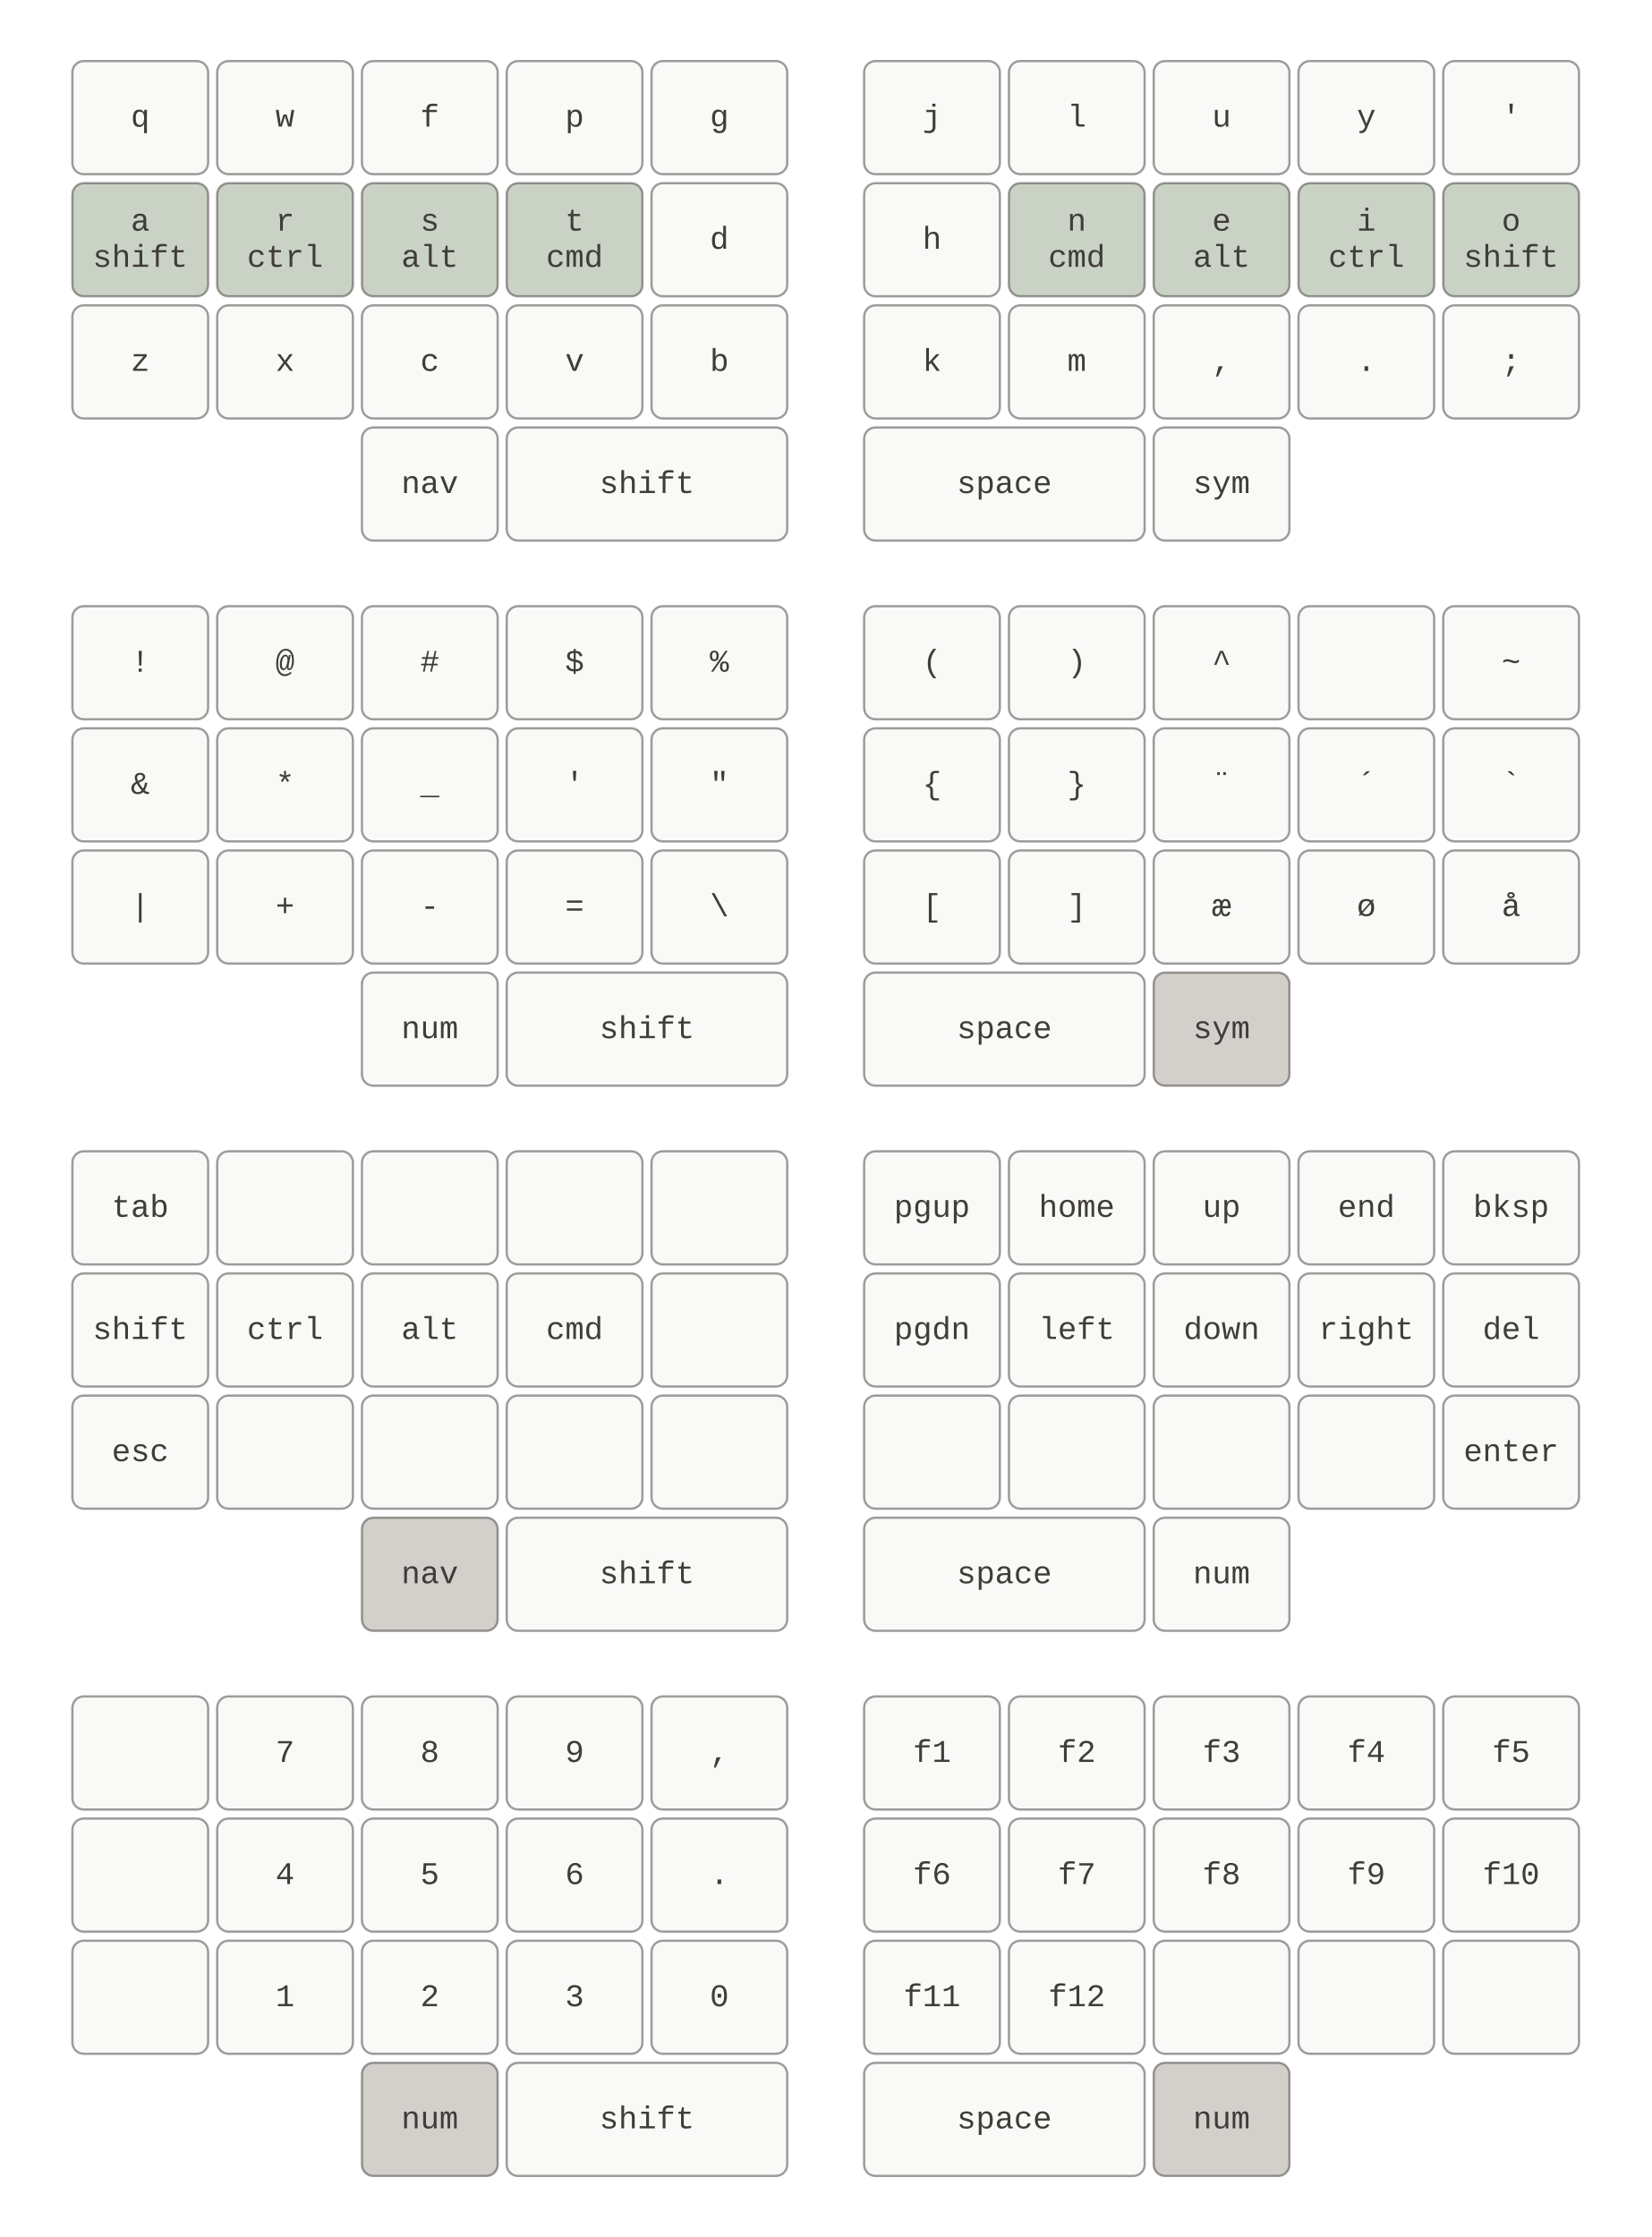
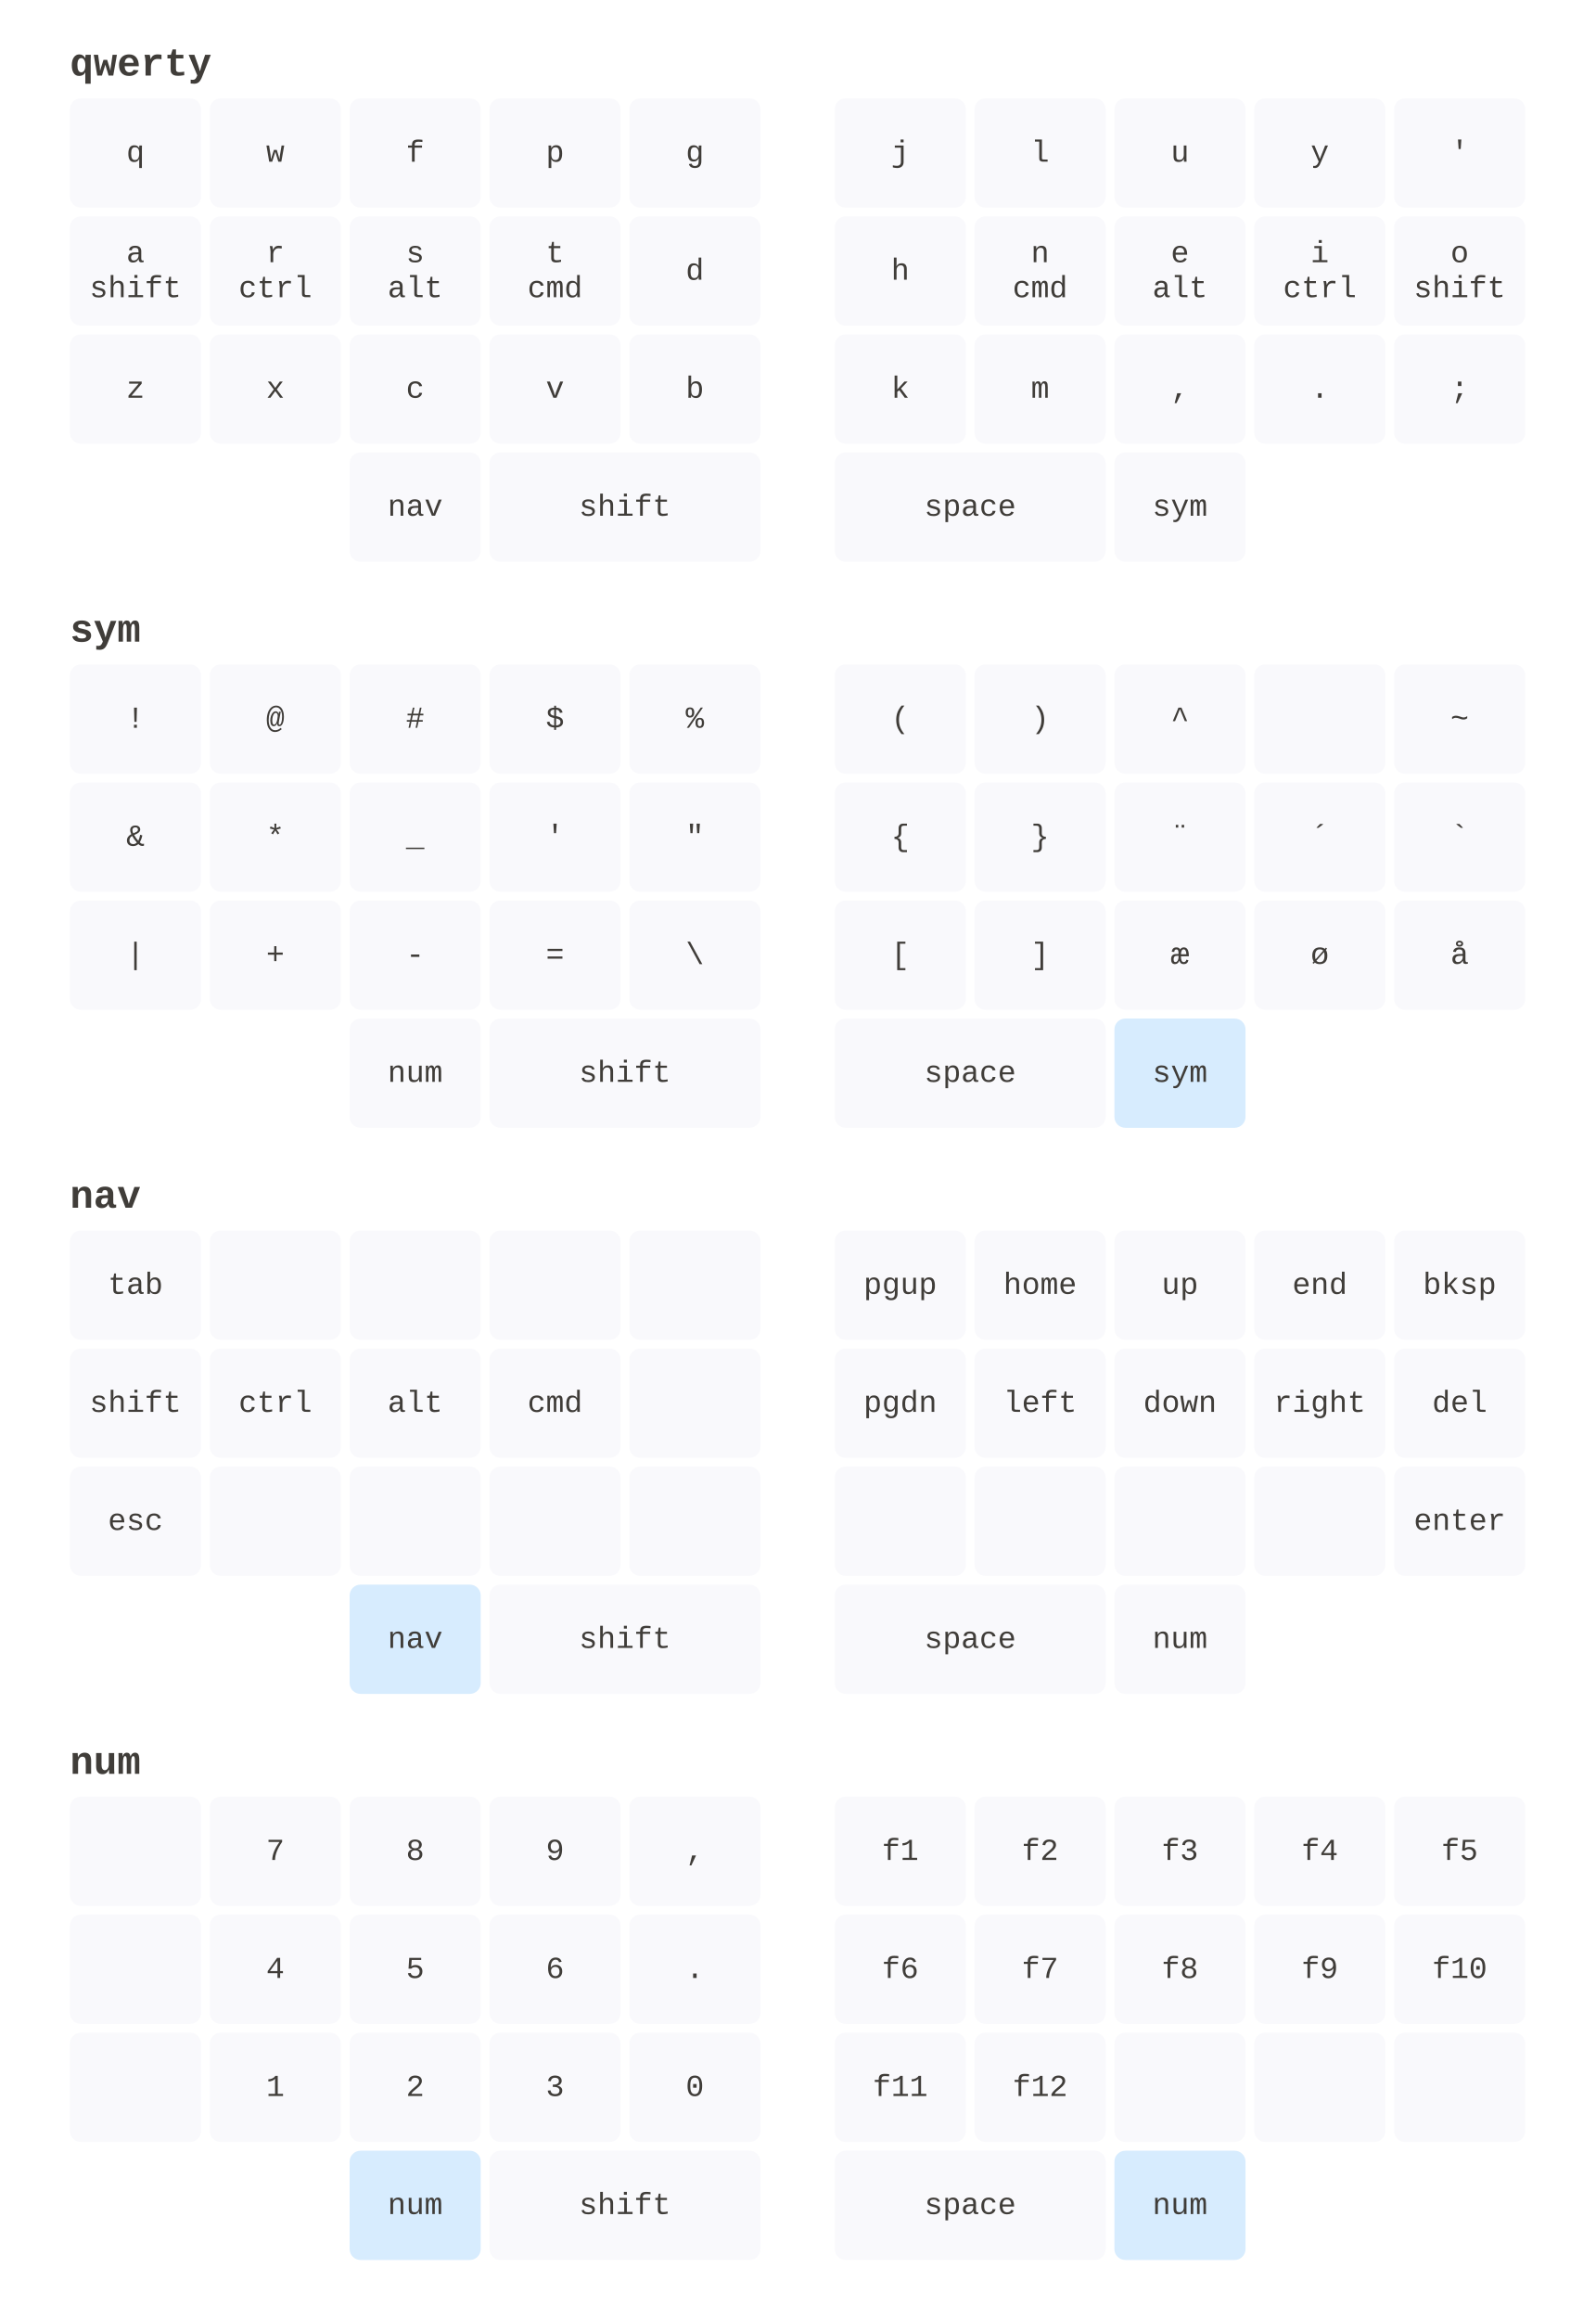
- <svg xmlns="http://www.w3.org/2000/svg" width="730" height="989" viewBox="0 0 730 989">
+ <svg xmlns="http://www.w3.org/2000/svg" width="730" height="1061" viewBox="0 0 730 1061">
  <style>
svg {
    font-family: SFMono-Regular,Consolas,Liberation Mono,Menlo,monospace;
    font-size: 14px;
    font-kerning: normal;
    text-rendering: optimizeLegibility;
}
rect {
-     fill: #F9F9F8;
-     stroke: #403d39;
-     stroke-opacity: 0.5;
+     fill: #F9F9FC;
}
text {
    fill: #403d39;
    text-anchor: middle;
    dominant-baseline: middle;
}
.hold {
-     fill: #D3D0CC;
+     fill: #D7ECFE;
}
.layer {
    fill: #403d39;
    text-anchor: start;
    dominant-baseline: hanging;
    font-weight: bold;
    font-size: 18px;
}
- 
- .td {
-     fill: #cad2c5;
- }
</style>
-   <rect x="32" y="27" width="60" height="50" rx="5" ry="5" />
-   <text x="62" y="52">q</text>
-   <rect x="96" y="27" width="60" height="50" rx="5" ry="5" />
-   <text x="126" y="52">w</text>
-   <rect x="160" y="27" width="60" height="50" rx="5" ry="5" />
-   <text x="190" y="52">f</text>
-   <rect x="224" y="27" width="60" height="50" rx="5" ry="5" />
-   <text x="254" y="52">p</text>
-   <rect x="288" y="27" width="60" height="50" rx="5" ry="5" />
-   <text x="318" y="52">g</text>
-   <rect x="32" y="81" width="60" height="50" class="td" rx="5" ry="5" />
-   <text x="62" y="98">a</text>
-   <text x="62" y="114">shift</text>
-   <rect x="96" y="81" width="60" height="50" class="td" rx="5" ry="5" />
-   <text x="126" y="98">r</text>
-   <text x="126" y="114">ctrl</text>
-   <rect x="160" y="81" width="60" height="50" class="td" rx="5" ry="5" />
-   <text x="190" y="98">s</text>
-   <text x="190" y="114">alt</text>
-   <rect x="224" y="81" width="60" height="50" class="td" rx="5" ry="5" />
-   <text x="254" y="98">t</text>
-   <text x="254" y="114">cmd</text>
-   <rect x="288" y="81" width="60" height="50" rx="5" ry="5" />
-   <text x="318" y="106">d</text>
-   <rect x="32" y="135" width="60" height="50" rx="5" ry="5" />
-   <text x="62" y="160">z</text>
-   <rect x="96" y="135" width="60" height="50" rx="5" ry="5" />
-   <text x="126" y="160">x</text>
-   <rect x="160" y="135" width="60" height="50" rx="5" ry="5" />
-   <text x="190" y="160">c</text>
-   <rect x="224" y="135" width="60" height="50" rx="5" ry="5" />
-   <text x="254" y="160">v</text>
-   <rect x="288" y="135" width="60" height="50" rx="5" ry="5" />
-   <text x="318" y="160">b</text>
-   <rect x="382" y="27" width="60" height="50" rx="5" ry="5" />
-   <text x="412" y="52">j</text>
-   <rect x="446" y="27" width="60" height="50" rx="5" ry="5" />
-   <text x="476" y="52">l</text>
-   <rect x="510" y="27" width="60" height="50" rx="5" ry="5" />
-   <text x="540" y="52">u</text>
-   <rect x="574" y="27" width="60" height="50" rx="5" ry="5" />
-   <text x="604" y="52">y</text>
-   <rect x="638" y="27" width="60" height="50" rx="5" ry="5" />
-   <text x="668" y="52">'</text>
-   <rect x="382" y="81" width="60" height="50" rx="5" ry="5" />
-   <text x="412" y="106">h</text>
-   <rect x="446" y="81" width="60" height="50" class="td" rx="5" ry="5" />
-   <text x="476" y="98">n</text>
-   <text x="476" y="114">cmd</text>
-   <rect x="510" y="81" width="60" height="50" class="td" rx="5" ry="5" />
-   <text x="540" y="98">e</text>
-   <text x="540" y="114">alt</text>
-   <rect x="574" y="81" width="60" height="50" class="td" rx="5" ry="5" />
-   <text x="604" y="98">i</text>
-   <text x="604" y="114">ctrl</text>
-   <rect x="638" y="81" width="60" height="50" class="td" rx="5" ry="5" />
-   <text x="668" y="98">o</text>
-   <text x="668" y="114">shift</text>
-   <rect x="382" y="135" width="60" height="50" rx="5" ry="5" />
-   <text x="412" y="160">k</text>
-   <rect x="446" y="135" width="60" height="50" rx="5" ry="5" />
-   <text x="476" y="160">m</text>
-   <rect x="510" y="135" width="60" height="50" rx="5" ry="5" />
-   <text x="540" y="160">,</text>
-   <rect x="574" y="135" width="60" height="50" rx="5" ry="5" />
-   <text x="604" y="160">.</text>
-   <rect x="638" y="135" width="60" height="50" rx="5" ry="5" />
-   <text x="668" y="160">;</text>
-   <rect x="160" y="189" width="60" height="50" rx="5" ry="5" />
-   <text x="190" y="214">nav</text>
-   <rect x="224" y="189" width="124" height="50" rx="5" ry="5" />
-   <text x="286" y="214">shift</text>
-   <rect x="382" y="189" width="124" height="50" rx="5" ry="5" />
-   <text x="444" y="214">space</text>
-   <rect x="510" y="189" width="60" height="50" rx="5" ry="5" />
-   <text x="540" y="214">sym</text>
-   <rect x="32" y="268" width="60" height="50" rx="5" ry="5" />
-   <text x="62" y="293">!</text>
-   <rect x="96" y="268" width="60" height="50" rx="5" ry="5" />
-   <text x="126" y="293">@</text>
-   <rect x="160" y="268" width="60" height="50" rx="5" ry="5" />
-   <text x="190" y="293">#</text>
-   <rect x="224" y="268" width="60" height="50" rx="5" ry="5" />
-   <text x="254" y="293">$</text>
-   <rect x="288" y="268" width="60" height="50" rx="5" ry="5" />
-   <text x="318" y="293">%</text>
-   <rect x="32" y="322" width="60" height="50" rx="5" ry="5" />
-   <text x="62" y="347">&amp;</text>
-   <rect x="96" y="322" width="60" height="50" rx="5" ry="5" />
-   <text x="126" y="347">*</text>
-   <rect x="160" y="322" width="60" height="50" rx="5" ry="5" />
-   <text x="190" y="347">_</text>
-   <rect x="224" y="322" width="60" height="50" rx="5" ry="5" />
-   <text x="254" y="347">'</text>
-   <rect x="288" y="322" width="60" height="50" rx="5" ry="5" />
-   <text x="318" y="347">"</text>
-   <rect x="32" y="376" width="60" height="50" rx="5" ry="5" />
-   <text x="62" y="401">|</text>
-   <rect x="96" y="376" width="60" height="50" rx="5" ry="5" />
-   <text x="126" y="401">+</text>
-   <rect x="160" y="376" width="60" height="50" rx="5" ry="5" />
-   <text x="190" y="401">-</text>
-   <rect x="224" y="376" width="60" height="50" rx="5" ry="5" />
-   <text x="254" y="401">=</text>
-   <rect x="288" y="376" width="60" height="50" rx="5" ry="5" />
-   <text x="318" y="401">\</text>
-   <rect x="382" y="268" width="60" height="50" rx="5" ry="5" />
-   <text x="412" y="293">(</text>
-   <rect x="446" y="268" width="60" height="50" rx="5" ry="5" />
-   <text x="476" y="293">)</text>
-   <rect x="510" y="268" width="60" height="50" rx="5" ry="5" />
-   <text x="540" y="293">^</text>
-   <rect x="574" y="268" width="60" height="50" rx="5" ry="5" />
-   <text x="604" y="293" />
-   <rect x="638" y="268" width="60" height="50" rx="5" ry="5" />
-   <text x="668" y="293">~</text>
-   <rect x="382" y="322" width="60" height="50" rx="5" ry="5" />
-   <text x="412" y="347">{</text>
-   <rect x="446" y="322" width="60" height="50" rx="5" ry="5" />
-   <text x="476" y="347">}</text>
-   <rect x="510" y="322" width="60" height="50" rx="5" ry="5" />
-   <text x="540" y="347">¨</text>
-   <rect x="574" y="322" width="60" height="50" rx="5" ry="5" />
-   <text x="604" y="347">´</text>
-   <rect x="638" y="322" width="60" height="50" rx="5" ry="5" />
-   <text x="668" y="347">`</text>
-   <rect x="382" y="376" width="60" height="50" rx="5" ry="5" />
-   <text x="412" y="401">[</text>
-   <rect x="446" y="376" width="60" height="50" rx="5" ry="5" />
-   <text x="476" y="401">]</text>
-   <rect x="510" y="376" width="60" height="50" rx="5" ry="5" />
-   <text x="540" y="401">æ</text>
-   <rect x="574" y="376" width="60" height="50" rx="5" ry="5" />
-   <text x="604" y="401">ø</text>
-   <rect x="638" y="376" width="60" height="50" rx="5" ry="5" />
-   <text x="668" y="401">å</text>
-   <rect x="160" y="430" width="60" height="50" rx="5" ry="5" />
-   <text x="190" y="455">num</text>
-   <rect x="224" y="430" width="124" height="50" rx="5" ry="5" />
-   <text x="286" y="455">shift</text>
-   <rect x="382" y="430" width="124" height="50" rx="5" ry="5" />
-   <text x="444" y="455">space</text>
-   <rect x="510" y="430" width="60" height="50" class="hold" rx="5" ry="5" />
-   <text x="540" y="455">sym</text>
-   <rect x="32" y="509" width="60" height="50" rx="5" ry="5" />
-   <text x="62" y="534">tab</text>
-   <rect x="96" y="509" width="60" height="50" rx="5" ry="5" />
-   <text x="126" y="534" />
-   <rect x="160" y="509" width="60" height="50" rx="5" ry="5" />
-   <text x="190" y="534" />
-   <rect x="224" y="509" width="60" height="50" rx="5" ry="5" />
-   <text x="254" y="534" />
-   <rect x="288" y="509" width="60" height="50" rx="5" ry="5" />
-   <text x="318" y="534" />
+   <text x="32" y="25" class="layer">qwerty</text>
+   <rect x="32" y="45" width="60" height="50" rx="5" ry="5" />
+   <text x="62" y="70">q</text>
+   <rect x="96" y="45" width="60" height="50" rx="5" ry="5" />
+   <text x="126" y="70">w</text>
+   <rect x="160" y="45" width="60" height="50" rx="5" ry="5" />
+   <text x="190" y="70">f</text>
+   <rect x="224" y="45" width="60" height="50" rx="5" ry="5" />
+   <text x="254" y="70">p</text>
+   <rect x="288" y="45" width="60" height="50" rx="5" ry="5" />
+   <text x="318" y="70">g</text>
+   <rect x="32" y="99" width="60" height="50" class="td" rx="5" ry="5" />
+   <text x="62" y="116">a</text>
+   <text x="62" y="132">shift</text>
+   <rect x="96" y="99" width="60" height="50" class="td" rx="5" ry="5" />
+   <text x="126" y="116">r</text>
+   <text x="126" y="132">ctrl</text>
+   <rect x="160" y="99" width="60" height="50" class="td" rx="5" ry="5" />
+   <text x="190" y="116">s</text>
+   <text x="190" y="132">alt</text>
+   <rect x="224" y="99" width="60" height="50" class="td" rx="5" ry="5" />
+   <text x="254" y="116">t</text>
+   <text x="254" y="132">cmd</text>
+   <rect x="288" y="99" width="60" height="50" rx="5" ry="5" />
+   <text x="318" y="124">d</text>
+   <rect x="32" y="153" width="60" height="50" rx="5" ry="5" />
+   <text x="62" y="178">z</text>
+   <rect x="96" y="153" width="60" height="50" rx="5" ry="5" />
+   <text x="126" y="178">x</text>
+   <rect x="160" y="153" width="60" height="50" rx="5" ry="5" />
+   <text x="190" y="178">c</text>
+   <rect x="224" y="153" width="60" height="50" rx="5" ry="5" />
+   <text x="254" y="178">v</text>
+   <rect x="288" y="153" width="60" height="50" rx="5" ry="5" />
+   <text x="318" y="178">b</text>
+   <rect x="382" y="45" width="60" height="50" rx="5" ry="5" />
+   <text x="412" y="70">j</text>
+   <rect x="446" y="45" width="60" height="50" rx="5" ry="5" />
+   <text x="476" y="70">l</text>
+   <rect x="510" y="45" width="60" height="50" rx="5" ry="5" />
+   <text x="540" y="70">u</text>
+   <rect x="574" y="45" width="60" height="50" rx="5" ry="5" />
+   <text x="604" y="70">y</text>
+   <rect x="638" y="45" width="60" height="50" rx="5" ry="5" />
+   <text x="668" y="70">'</text>
+   <rect x="382" y="99" width="60" height="50" rx="5" ry="5" />
+   <text x="412" y="124">h</text>
+   <rect x="446" y="99" width="60" height="50" class="td" rx="5" ry="5" />
+   <text x="476" y="116">n</text>
+   <text x="476" y="132">cmd</text>
+   <rect x="510" y="99" width="60" height="50" class="td" rx="5" ry="5" />
+   <text x="540" y="116">e</text>
+   <text x="540" y="132">alt</text>
+   <rect x="574" y="99" width="60" height="50" class="td" rx="5" ry="5" />
+   <text x="604" y="116">i</text>
+   <text x="604" y="132">ctrl</text>
+   <rect x="638" y="99" width="60" height="50" class="td" rx="5" ry="5" />
+   <text x="668" y="116">o</text>
+   <text x="668" y="132">shift</text>
+   <rect x="382" y="153" width="60" height="50" rx="5" ry="5" />
+   <text x="412" y="178">k</text>
+   <rect x="446" y="153" width="60" height="50" rx="5" ry="5" />
+   <text x="476" y="178">m</text>
+   <rect x="510" y="153" width="60" height="50" rx="5" ry="5" />
+   <text x="540" y="178">,</text>
+   <rect x="574" y="153" width="60" height="50" rx="5" ry="5" />
+   <text x="604" y="178">.</text>
+   <rect x="638" y="153" width="60" height="50" rx="5" ry="5" />
+   <text x="668" y="178">;</text>
+   <rect x="160" y="207" width="60" height="50" rx="5" ry="5" />
+   <text x="190" y="232">nav</text>
+   <rect x="224" y="207" width="124" height="50" rx="5" ry="5" />
+   <text x="286" y="232">shift</text>
+   <rect x="382" y="207" width="124" height="50" rx="5" ry="5" />
+   <text x="444" y="232">space</text>
+   <rect x="510" y="207" width="60" height="50" rx="5" ry="5" />
+   <text x="540" y="232">sym</text>
+   <text x="32" y="284" class="layer">sym</text>
+   <rect x="32" y="304" width="60" height="50" rx="5" ry="5" />
+   <text x="62" y="329">!</text>
+   <rect x="96" y="304" width="60" height="50" rx="5" ry="5" />
+   <text x="126" y="329">@</text>
+   <rect x="160" y="304" width="60" height="50" rx="5" ry="5" />
+   <text x="190" y="329">#</text>
+   <rect x="224" y="304" width="60" height="50" rx="5" ry="5" />
+   <text x="254" y="329">$</text>
+   <rect x="288" y="304" width="60" height="50" rx="5" ry="5" />
+   <text x="318" y="329">%</text>
+   <rect x="32" y="358" width="60" height="50" rx="5" ry="5" />
+   <text x="62" y="383">&amp;</text>
+   <rect x="96" y="358" width="60" height="50" rx="5" ry="5" />
+   <text x="126" y="383">*</text>
+   <rect x="160" y="358" width="60" height="50" rx="5" ry="5" />
+   <text x="190" y="383">_</text>
+   <rect x="224" y="358" width="60" height="50" rx="5" ry="5" />
+   <text x="254" y="383">'</text>
+   <rect x="288" y="358" width="60" height="50" rx="5" ry="5" />
+   <text x="318" y="383">"</text>
+   <rect x="32" y="412" width="60" height="50" rx="5" ry="5" />
+   <text x="62" y="437">|</text>
+   <rect x="96" y="412" width="60" height="50" rx="5" ry="5" />
+   <text x="126" y="437">+</text>
+   <rect x="160" y="412" width="60" height="50" rx="5" ry="5" />
+   <text x="190" y="437">-</text>
+   <rect x="224" y="412" width="60" height="50" rx="5" ry="5" />
+   <text x="254" y="437">=</text>
+   <rect x="288" y="412" width="60" height="50" rx="5" ry="5" />
+   <text x="318" y="437">\</text>
+   <rect x="382" y="304" width="60" height="50" rx="5" ry="5" />
+   <text x="412" y="329">(</text>
+   <rect x="446" y="304" width="60" height="50" rx="5" ry="5" />
+   <text x="476" y="329">)</text>
+   <rect x="510" y="304" width="60" height="50" rx="5" ry="5" />
+   <text x="540" y="329">^</text>
+   <rect x="574" y="304" width="60" height="50" rx="5" ry="5" />
+   <text x="604" y="329" />
+   <rect x="638" y="304" width="60" height="50" rx="5" ry="5" />
+   <text x="668" y="329">~</text>
+   <rect x="382" y="358" width="60" height="50" rx="5" ry="5" />
+   <text x="412" y="383">{</text>
+   <rect x="446" y="358" width="60" height="50" rx="5" ry="5" />
+   <text x="476" y="383">}</text>
+   <rect x="510" y="358" width="60" height="50" rx="5" ry="5" />
+   <text x="540" y="383">¨</text>
+   <rect x="574" y="358" width="60" height="50" rx="5" ry="5" />
+   <text x="604" y="383">´</text>
+   <rect x="638" y="358" width="60" height="50" rx="5" ry="5" />
+   <text x="668" y="383">`</text>
+   <rect x="382" y="412" width="60" height="50" rx="5" ry="5" />
+   <text x="412" y="437">[</text>
+   <rect x="446" y="412" width="60" height="50" rx="5" ry="5" />
+   <text x="476" y="437">]</text>
+   <rect x="510" y="412" width="60" height="50" rx="5" ry="5" />
+   <text x="540" y="437">æ</text>
+   <rect x="574" y="412" width="60" height="50" rx="5" ry="5" />
+   <text x="604" y="437">ø</text>
+   <rect x="638" y="412" width="60" height="50" rx="5" ry="5" />
+   <text x="668" y="437">å</text>
+   <rect x="160" y="466" width="60" height="50" rx="5" ry="5" />
+   <text x="190" y="491">num</text>
+   <rect x="224" y="466" width="124" height="50" rx="5" ry="5" />
+   <text x="286" y="491">shift</text>
+   <rect x="382" y="466" width="124" height="50" rx="5" ry="5" />
+   <text x="444" y="491">space</text>
+   <rect x="510" y="466" width="60" height="50" class="hold" rx="5" ry="5" />
+   <text x="540" y="491">sym</text>
+   <text x="32" y="543" class="layer">nav</text>
  <rect x="32" y="563" width="60" height="50" rx="5" ry="5" />
-   <text x="62" y="588">shift</text>
+   <text x="62" y="588">tab</text>
  <rect x="96" y="563" width="60" height="50" rx="5" ry="5" />
-   <text x="126" y="588">ctrl</text>
+   <text x="126" y="588" />
  <rect x="160" y="563" width="60" height="50" rx="5" ry="5" />
-   <text x="190" y="588">alt</text>
+   <text x="190" y="588" />
  <rect x="224" y="563" width="60" height="50" rx="5" ry="5" />
-   <text x="254" y="588">cmd</text>
+   <text x="254" y="588" />
  <rect x="288" y="563" width="60" height="50" rx="5" ry="5" />
  <text x="318" y="588" />
  <rect x="32" y="617" width="60" height="50" rx="5" ry="5" />
-   <text x="62" y="642">esc</text>
+   <text x="62" y="642">shift</text>
  <rect x="96" y="617" width="60" height="50" rx="5" ry="5" />
-   <text x="126" y="642" />
+   <text x="126" y="642">ctrl</text>
  <rect x="160" y="617" width="60" height="50" rx="5" ry="5" />
-   <text x="190" y="642" />
+   <text x="190" y="642">alt</text>
  <rect x="224" y="617" width="60" height="50" rx="5" ry="5" />
-   <text x="254" y="642" />
+   <text x="254" y="642">cmd</text>
  <rect x="288" y="617" width="60" height="50" rx="5" ry="5" />
  <text x="318" y="642" />
-   <rect x="382" y="509" width="60" height="50" rx="5" ry="5" />
-   <text x="412" y="534">pgup</text>
-   <rect x="446" y="509" width="60" height="50" rx="5" ry="5" />
-   <text x="476" y="534">home</text>
-   <rect x="510" y="509" width="60" height="50" rx="5" ry="5" />
-   <text x="540" y="534">up</text>
-   <rect x="574" y="509" width="60" height="50" rx="5" ry="5" />
-   <text x="604" y="534">end</text>
-   <rect x="638" y="509" width="60" height="50" rx="5" ry="5" />
-   <text x="668" y="534">bksp</text>
+   <rect x="32" y="671" width="60" height="50" rx="5" ry="5" />
+   <text x="62" y="696">esc</text>
+   <rect x="96" y="671" width="60" height="50" rx="5" ry="5" />
+   <text x="126" y="696" />
+   <rect x="160" y="671" width="60" height="50" rx="5" ry="5" />
+   <text x="190" y="696" />
+   <rect x="224" y="671" width="60" height="50" rx="5" ry="5" />
+   <text x="254" y="696" />
+   <rect x="288" y="671" width="60" height="50" rx="5" ry="5" />
+   <text x="318" y="696" />
  <rect x="382" y="563" width="60" height="50" rx="5" ry="5" />
-   <text x="412" y="588">pgdn</text>
+   <text x="412" y="588">pgup</text>
  <rect x="446" y="563" width="60" height="50" rx="5" ry="5" />
-   <text x="476" y="588">left</text>
+   <text x="476" y="588">home</text>
  <rect x="510" y="563" width="60" height="50" rx="5" ry="5" />
-   <text x="540" y="588">down</text>
+   <text x="540" y="588">up</text>
  <rect x="574" y="563" width="60" height="50" rx="5" ry="5" />
-   <text x="604" y="588">right</text>
+   <text x="604" y="588">end</text>
  <rect x="638" y="563" width="60" height="50" rx="5" ry="5" />
-   <text x="668" y="588">del</text>
+   <text x="668" y="588">bksp</text>
  <rect x="382" y="617" width="60" height="50" rx="5" ry="5" />
-   <text x="412" y="642" />
+   <text x="412" y="642">pgdn</text>
  <rect x="446" y="617" width="60" height="50" rx="5" ry="5" />
-   <text x="476" y="642" />
+   <text x="476" y="642">left</text>
  <rect x="510" y="617" width="60" height="50" rx="5" ry="5" />
-   <text x="540" y="642" />
+   <text x="540" y="642">down</text>
  <rect x="574" y="617" width="60" height="50" rx="5" ry="5" />
-   <text x="604" y="642" />
+   <text x="604" y="642">right</text>
  <rect x="638" y="617" width="60" height="50" rx="5" ry="5" />
-   <text x="668" y="642">enter</text>
-   <rect x="160" y="671" width="60" height="50" class="hold" rx="5" ry="5" />
-   <text x="190" y="696">nav</text>
-   <rect x="224" y="671" width="124" height="50" rx="5" ry="5" />
-   <text x="286" y="696">shift</text>
-   <rect x="382" y="671" width="124" height="50" rx="5" ry="5" />
-   <text x="444" y="696">space</text>
+   <text x="668" y="642">del</text>
+   <rect x="382" y="671" width="60" height="50" rx="5" ry="5" />
+   <text x="412" y="696" />
+   <rect x="446" y="671" width="60" height="50" rx="5" ry="5" />
+   <text x="476" y="696" />
  <rect x="510" y="671" width="60" height="50" rx="5" ry="5" />
-   <text x="540" y="696">num</text>
-   <rect x="32" y="750" width="60" height="50" rx="5" ry="5" />
-   <text x="62" y="775" />
-   <rect x="96" y="750" width="60" height="50" rx="5" ry="5" />
-   <text x="126" y="775">7</text>
-   <rect x="160" y="750" width="60" height="50" rx="5" ry="5" />
-   <text x="190" y="775">8</text>
-   <rect x="224" y="750" width="60" height="50" rx="5" ry="5" />
-   <text x="254" y="775">9</text>
-   <rect x="288" y="750" width="60" height="50" rx="5" ry="5" />
-   <text x="318" y="775">,</text>
-   <rect x="32" y="804" width="60" height="50" rx="5" ry="5" />
-   <text x="62" y="829" />
-   <rect x="96" y="804" width="60" height="50" rx="5" ry="5" />
-   <text x="126" y="829">4</text>
-   <rect x="160" y="804" width="60" height="50" rx="5" ry="5" />
-   <text x="190" y="829">5</text>
-   <rect x="224" y="804" width="60" height="50" rx="5" ry="5" />
-   <text x="254" y="829">6</text>
-   <rect x="288" y="804" width="60" height="50" rx="5" ry="5" />
-   <text x="318" y="829">.</text>
-   <rect x="32" y="858" width="60" height="50" rx="5" ry="5" />
-   <text x="62" y="883" />
-   <rect x="96" y="858" width="60" height="50" rx="5" ry="5" />
-   <text x="126" y="883">1</text>
-   <rect x="160" y="858" width="60" height="50" rx="5" ry="5" />
-   <text x="190" y="883">2</text>
-   <rect x="224" y="858" width="60" height="50" rx="5" ry="5" />
-   <text x="254" y="883">3</text>
-   <rect x="288" y="858" width="60" height="50" rx="5" ry="5" />
-   <text x="318" y="883">0</text>
-   <rect x="382" y="750" width="60" height="50" rx="5" ry="5" />
-   <text x="412" y="775">f1</text>
-   <rect x="446" y="750" width="60" height="50" rx="5" ry="5" />
-   <text x="476" y="775">f2</text>
-   <rect x="510" y="750" width="60" height="50" rx="5" ry="5" />
-   <text x="540" y="775">f3</text>
-   <rect x="574" y="750" width="60" height="50" rx="5" ry="5" />
-   <text x="604" y="775">f4</text>
-   <rect x="638" y="750" width="60" height="50" rx="5" ry="5" />
-   <text x="668" y="775">f5</text>
-   <rect x="382" y="804" width="60" height="50" rx="5" ry="5" />
-   <text x="412" y="829">f6</text>
-   <rect x="446" y="804" width="60" height="50" rx="5" ry="5" />
-   <text x="476" y="829">f7</text>
-   <rect x="510" y="804" width="60" height="50" rx="5" ry="5" />
-   <text x="540" y="829">f8</text>
-   <rect x="574" y="804" width="60" height="50" rx="5" ry="5" />
-   <text x="604" y="829">f9</text>
-   <rect x="638" y="804" width="60" height="50" rx="5" ry="5" />
-   <text x="668" y="829">f10</text>
-   <rect x="382" y="858" width="60" height="50" rx="5" ry="5" />
-   <text x="412" y="883">f11</text>
-   <rect x="446" y="858" width="60" height="50" rx="5" ry="5" />
-   <text x="476" y="883">f12</text>
-   <rect x="510" y="858" width="60" height="50" rx="5" ry="5" />
-   <text x="540" y="883" />
-   <rect x="574" y="858" width="60" height="50" rx="5" ry="5" />
-   <text x="604" y="883" />
-   <rect x="638" y="858" width="60" height="50" rx="5" ry="5" />
-   <text x="668" y="883" />
-   <rect x="160" y="912" width="60" height="50" class="hold" rx="5" ry="5" />
-   <text x="190" y="937">num</text>
-   <rect x="224" y="912" width="124" height="50" rx="5" ry="5" />
-   <text x="286" y="937">shift</text>
-   <rect x="382" y="912" width="124" height="50" rx="5" ry="5" />
-   <text x="444" y="937">space</text>
-   <rect x="510" y="912" width="60" height="50" class="hold" rx="5" ry="5" />
-   <text x="540" y="937">num</text>
+   <text x="540" y="696" />
+   <rect x="574" y="671" width="60" height="50" rx="5" ry="5" />
+   <text x="604" y="696" />
+   <rect x="638" y="671" width="60" height="50" rx="5" ry="5" />
+   <text x="668" y="696">enter</text>
+   <rect x="160" y="725" width="60" height="50" class="hold" rx="5" ry="5" />
+   <text x="190" y="750">nav</text>
+   <rect x="224" y="725" width="124" height="50" rx="5" ry="5" />
+   <text x="286" y="750">shift</text>
+   <rect x="382" y="725" width="124" height="50" rx="5" ry="5" />
+   <text x="444" y="750">space</text>
+   <rect x="510" y="725" width="60" height="50" rx="5" ry="5" />
+   <text x="540" y="750">num</text>
+   <text x="32" y="802" class="layer">num</text>
+   <rect x="32" y="822" width="60" height="50" rx="5" ry="5" />
+   <text x="62" y="847" />
+   <rect x="96" y="822" width="60" height="50" rx="5" ry="5" />
+   <text x="126" y="847">7</text>
+   <rect x="160" y="822" width="60" height="50" rx="5" ry="5" />
+   <text x="190" y="847">8</text>
+   <rect x="224" y="822" width="60" height="50" rx="5" ry="5" />
+   <text x="254" y="847">9</text>
+   <rect x="288" y="822" width="60" height="50" rx="5" ry="5" />
+   <text x="318" y="847">,</text>
+   <rect x="32" y="876" width="60" height="50" rx="5" ry="5" />
+   <text x="62" y="901" />
+   <rect x="96" y="876" width="60" height="50" rx="5" ry="5" />
+   <text x="126" y="901">4</text>
+   <rect x="160" y="876" width="60" height="50" rx="5" ry="5" />
+   <text x="190" y="901">5</text>
+   <rect x="224" y="876" width="60" height="50" rx="5" ry="5" />
+   <text x="254" y="901">6</text>
+   <rect x="288" y="876" width="60" height="50" rx="5" ry="5" />
+   <text x="318" y="901">.</text>
+   <rect x="32" y="930" width="60" height="50" rx="5" ry="5" />
+   <text x="62" y="955" />
+   <rect x="96" y="930" width="60" height="50" rx="5" ry="5" />
+   <text x="126" y="955">1</text>
+   <rect x="160" y="930" width="60" height="50" rx="5" ry="5" />
+   <text x="190" y="955">2</text>
+   <rect x="224" y="930" width="60" height="50" rx="5" ry="5" />
+   <text x="254" y="955">3</text>
+   <rect x="288" y="930" width="60" height="50" rx="5" ry="5" />
+   <text x="318" y="955">0</text>
+   <rect x="382" y="822" width="60" height="50" rx="5" ry="5" />
+   <text x="412" y="847">f1</text>
+   <rect x="446" y="822" width="60" height="50" rx="5" ry="5" />
+   <text x="476" y="847">f2</text>
+   <rect x="510" y="822" width="60" height="50" rx="5" ry="5" />
+   <text x="540" y="847">f3</text>
+   <rect x="574" y="822" width="60" height="50" rx="5" ry="5" />
+   <text x="604" y="847">f4</text>
+   <rect x="638" y="822" width="60" height="50" rx="5" ry="5" />
+   <text x="668" y="847">f5</text>
+   <rect x="382" y="876" width="60" height="50" rx="5" ry="5" />
+   <text x="412" y="901">f6</text>
+   <rect x="446" y="876" width="60" height="50" rx="5" ry="5" />
+   <text x="476" y="901">f7</text>
+   <rect x="510" y="876" width="60" height="50" rx="5" ry="5" />
+   <text x="540" y="901">f8</text>
+   <rect x="574" y="876" width="60" height="50" rx="5" ry="5" />
+   <text x="604" y="901">f9</text>
+   <rect x="638" y="876" width="60" height="50" rx="5" ry="5" />
+   <text x="668" y="901">f10</text>
+   <rect x="382" y="930" width="60" height="50" rx="5" ry="5" />
+   <text x="412" y="955">f11</text>
+   <rect x="446" y="930" width="60" height="50" rx="5" ry="5" />
+   <text x="476" y="955">f12</text>
+   <rect x="510" y="930" width="60" height="50" rx="5" ry="5" />
+   <text x="540" y="955" />
+   <rect x="574" y="930" width="60" height="50" rx="5" ry="5" />
+   <text x="604" y="955" />
+   <rect x="638" y="930" width="60" height="50" rx="5" ry="5" />
+   <text x="668" y="955" />
+   <rect x="160" y="984" width="60" height="50" class="hold" rx="5" ry="5" />
+   <text x="190" y="1009">num</text>
+   <rect x="224" y="984" width="124" height="50" rx="5" ry="5" />
+   <text x="286" y="1009">shift</text>
+   <rect x="382" y="984" width="124" height="50" rx="5" ry="5" />
+   <text x="444" y="1009">space</text>
+   <rect x="510" y="984" width="60" height="50" class="hold" rx="5" ry="5" />
+   <text x="540" y="1009">num</text>
</svg>
